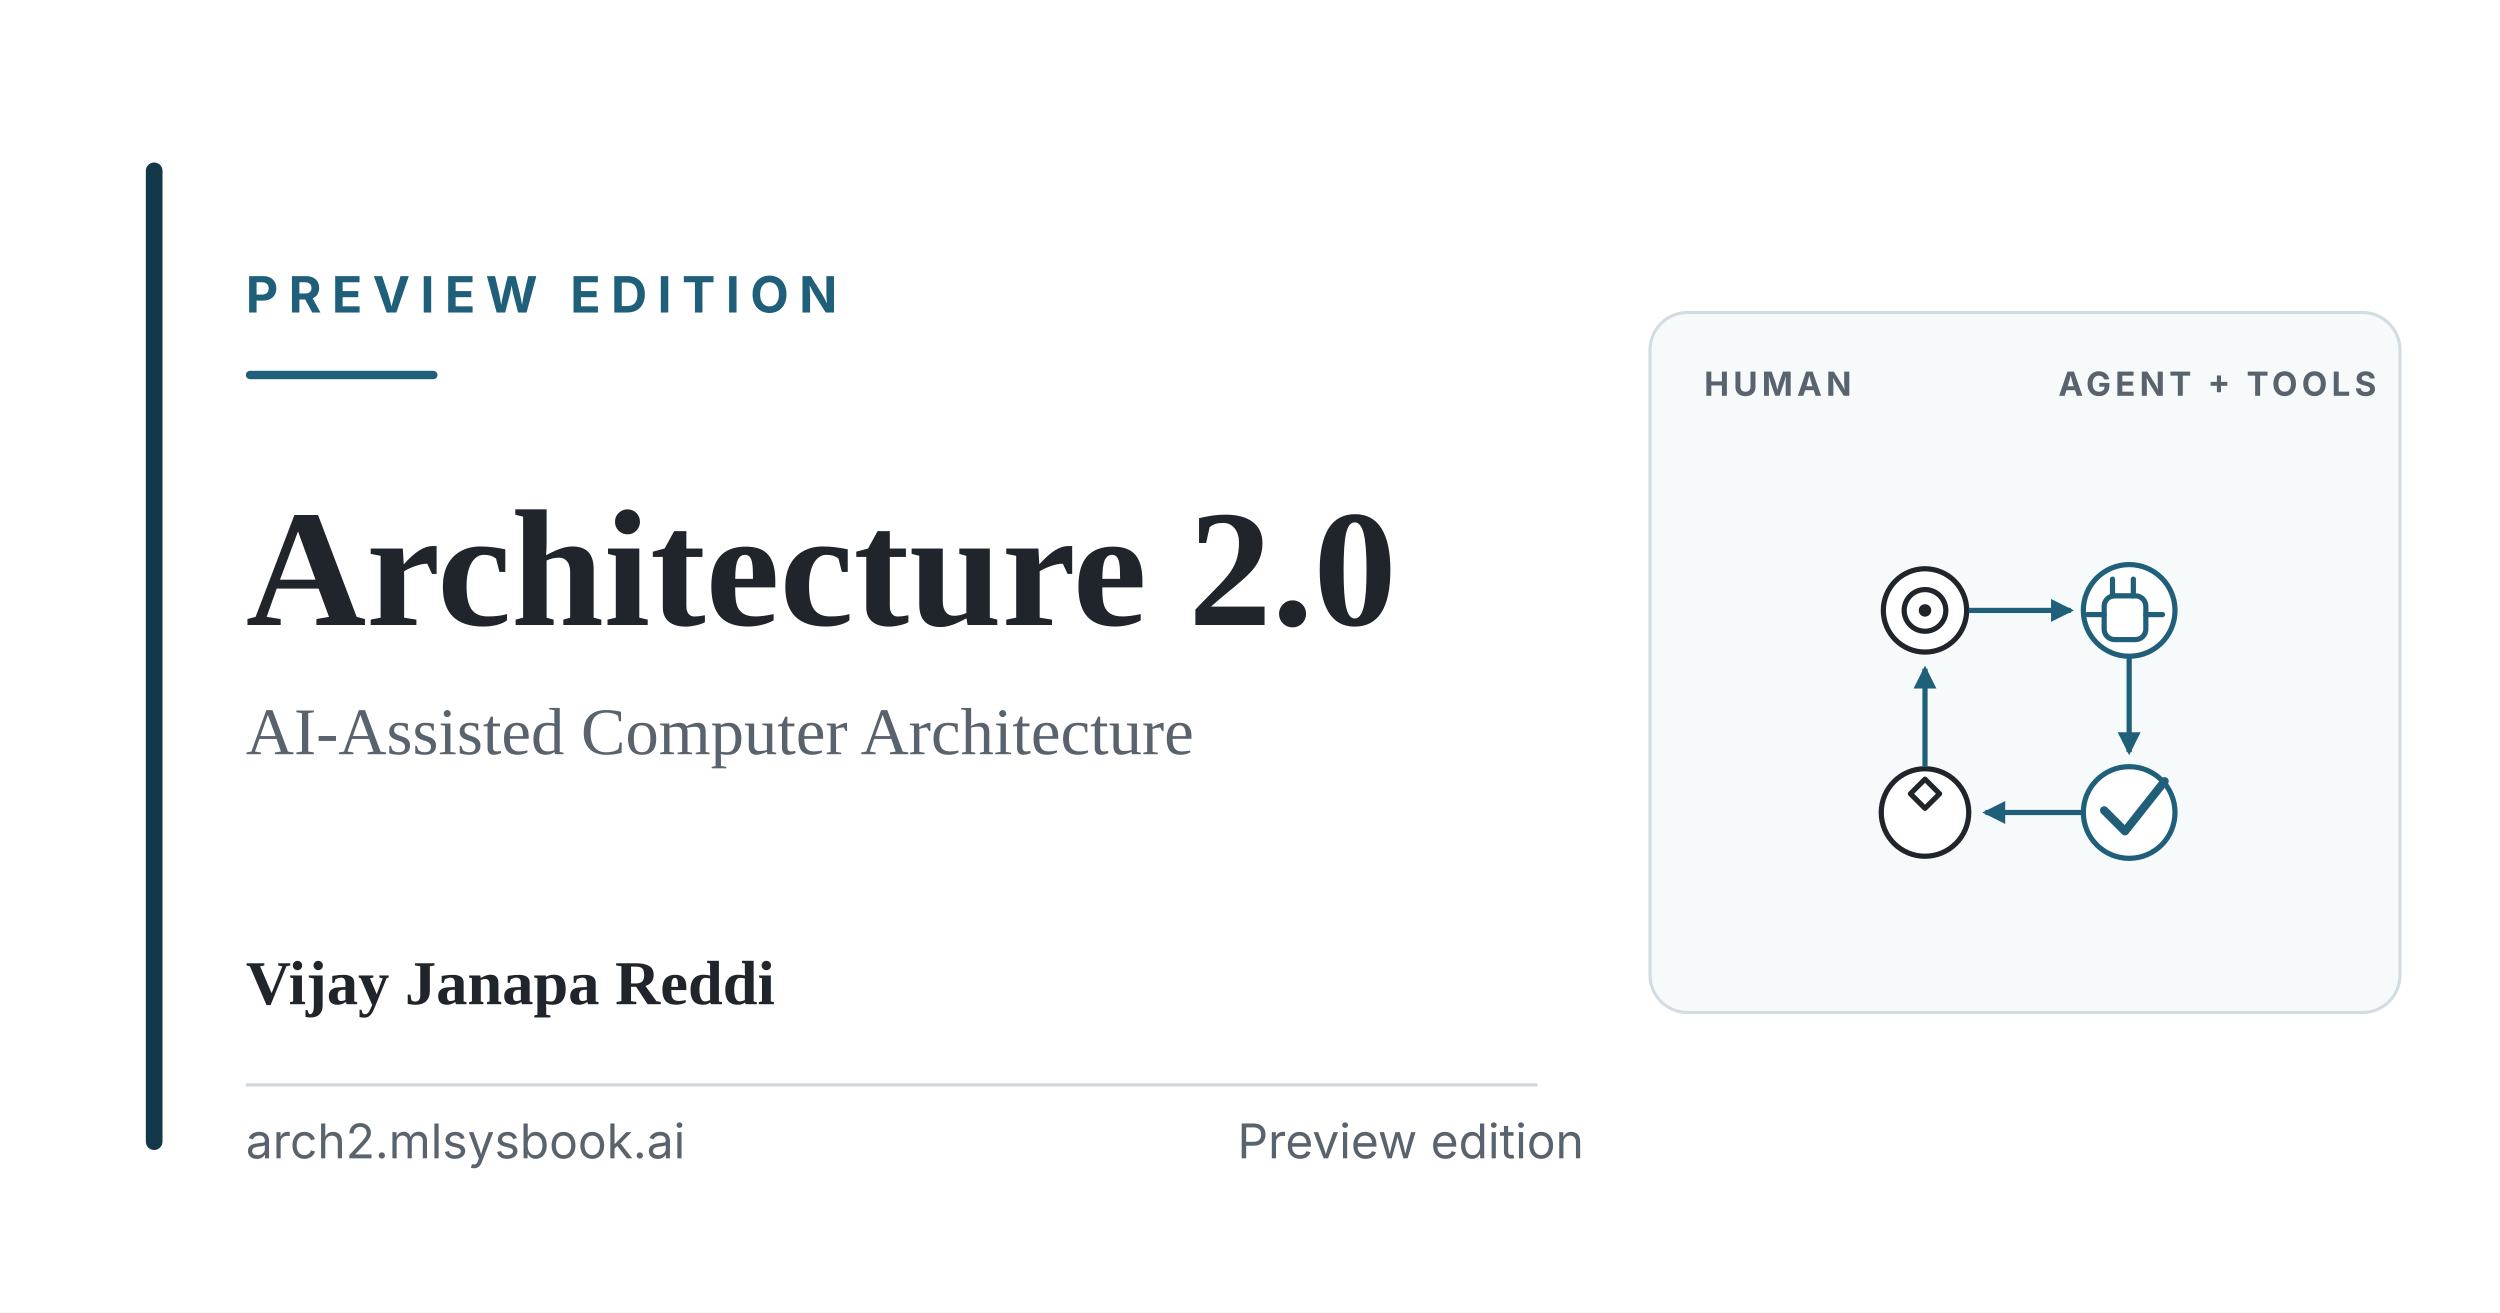
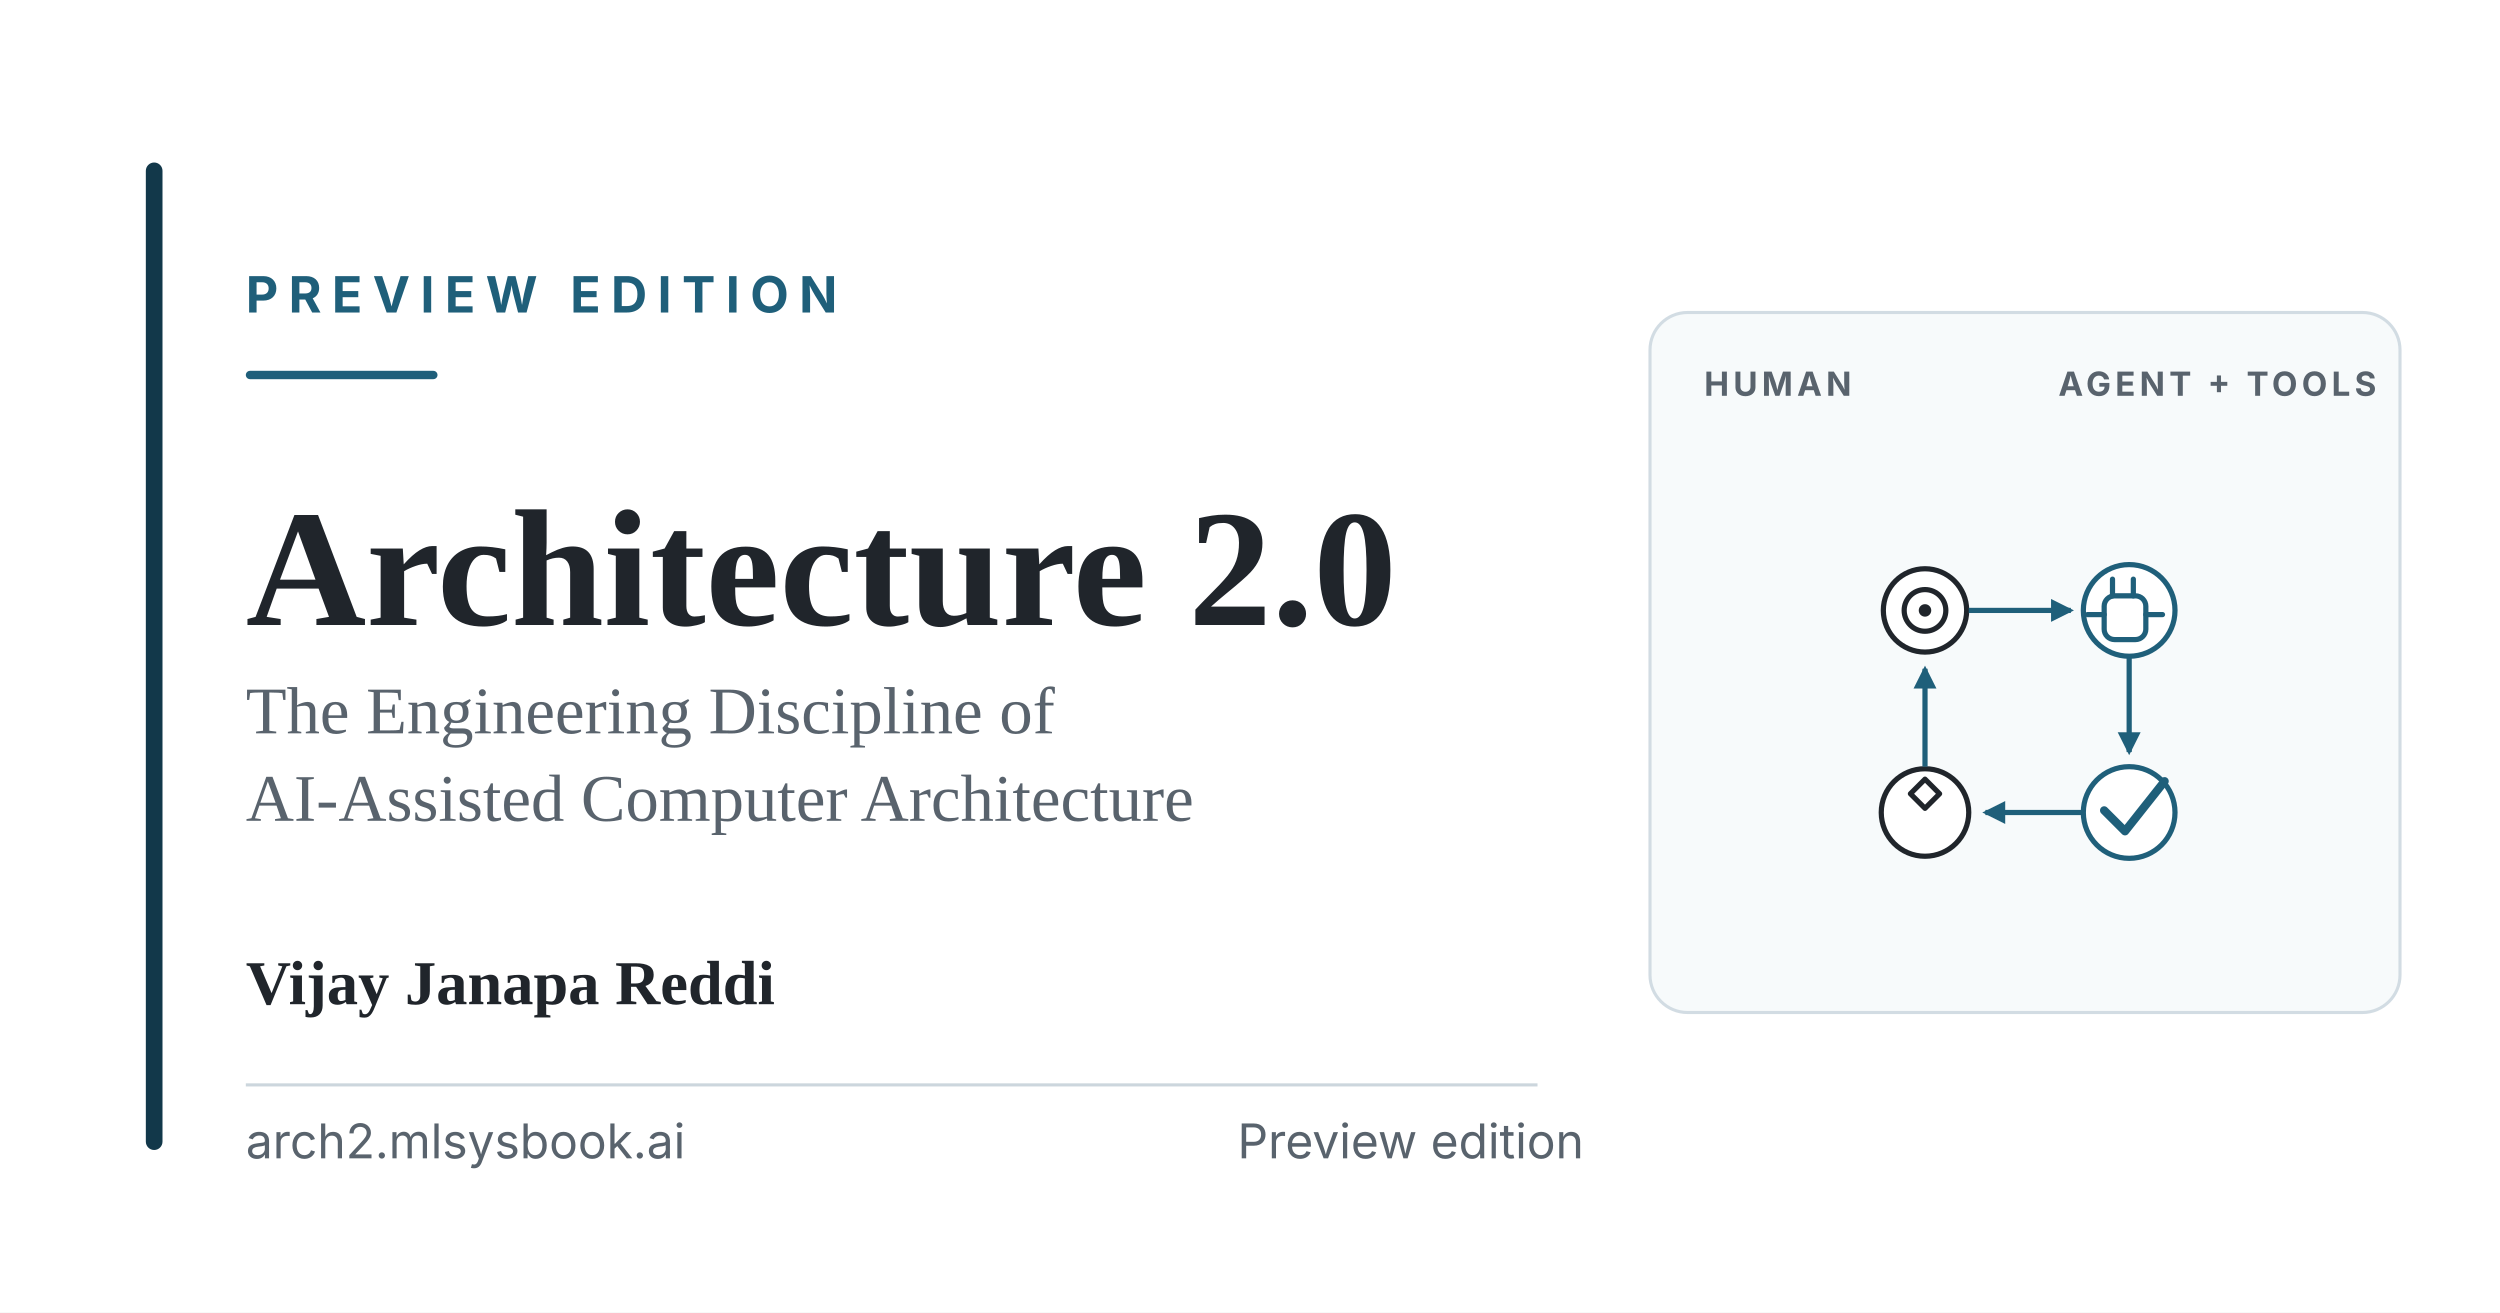
<svg xmlns="http://www.w3.org/2000/svg" viewBox="0 0 1200 630" role="img" aria-labelledby="title desc">
  <defs>
    <style>
      .serif { font-family: Georgia, "Times New Roman", serif; }
      .sans { font-family: Inter, -apple-system, BlinkMacSystemFont, "Segoe UI", sans-serif; }
      .title { fill: #20252B; font-weight: 700; }
      .muted { fill: #59636D; }
      .blue { fill: #1F5F7A; }
      .smallcaps { fill: #1F5F7A; font-family: Inter, -apple-system, BlinkMacSystemFont, "Segoe UI", sans-serif; font-size: 24px; font-weight: 750; letter-spacing: 5px; }
      .diagram-label { fill: #59636D; font-family: Inter, -apple-system, BlinkMacSystemFont, "Segoe UI", sans-serif; font-size: 16px; font-weight: 750; letter-spacing: 2px; }
    </style>
    <marker id="arrow" markerWidth="11" markerHeight="11" refX="9.5" refY="5.5" orient="auto" markerUnits="userSpaceOnUse">
      <path d="M0 0L11 5.5L0 11Z" fill="#1F5F7A" />
    </marker>
  </defs>
  <rect width="1200" height="630" fill="#FFFFFF" />
  <rect x="70" y="78" width="8" height="474" rx="4" fill="#12384A" />
  <text x="118" y="150" class="smallcaps">PREVIEW EDITION</text>
  <rect x="118" y="178" width="92" height="4" rx="2" fill="#1F5F7A" />
  <text x="118" y="300" class="serif title" font-size="80">Architecture 2.0</text>
-   <text x="118" y="362" class="serif muted" font-size="32">AI-Assisted Computer Architecture</text>
+   <text x="118" y="352" class="serif muted" font-size="32">The Engineering Discipline of</text>
+   <text x="118" y="394" class="serif muted" font-size="32">AI-Assisted Computer Architecture</text>
  <text x="118" y="482" class="serif title" font-size="30">Vijay Janapa Reddi</text>
  <rect x="118" y="520" width="620" height="1.5" fill="#CCD6DD" />
  <text x="118" y="556" class="sans muted" font-size="23">arch2.mlsysbook.ai</text>
  <text x="594" y="556" class="sans muted" font-size="23">Preview edition</text>
  <g transform="translate(792 150)">
    <rect x="0" y="0" width="360" height="336" rx="18" fill="#F7FAFB" stroke="#D2DCE3" stroke-width="1.5" />
    <text x="26" y="40" class="diagram-label">HUMAN</text>
    <text x="196" y="40" class="diagram-label">AGENT + TOOLS</text>
    <circle cx="132" cy="143" r="20" fill="#FFFFFF" stroke="#20252B" stroke-width="2.5" />
    <circle cx="132" cy="143" r="10" fill="none" stroke="#20252B" stroke-width="2.5" />
    <circle cx="132" cy="143" r="3" fill="#20252B" />
    <circle cx="230" cy="143" r="22" fill="#FFFFFF" stroke="#1F5F7A" stroke-width="2.5" />
    <path d="M223 136h10a5 5 0 0 1 5 5v11a5 5 0 0 1-5 5h-10a5 5 0 0 1-5-5v-11a5 5 0 0 1 5-5z" fill="none" stroke="#1F5F7A" stroke-width="2.5" />
    <path d="M222 136v-8M232 136v-8M218 145h-8M238 145h8" fill="none" stroke="#1F5F7A" stroke-width="2.5" stroke-linecap="round" />
    <circle cx="132" cy="240" r="21" fill="#FFFFFF" stroke="#20252B" stroke-width="2.5" />
    <path d="M125 231l7-7 7 7-7 7z" fill="none" stroke="#20252B" stroke-width="2.5" stroke-linejoin="round" />
    <circle cx="230" cy="240" r="22" fill="#FFFFFF" stroke="#1F5F7A" stroke-width="2.5" />
    <path d="M218 239l10 10 19-24" fill="none" stroke="#1F5F7A" stroke-width="4" stroke-linecap="round" stroke-linejoin="round" />
    <path d="M153 143H202" fill="none" stroke="#1F5F7A" stroke-width="2.5" marker-end="url(#arrow)" />
    <path d="M230 165V211" fill="none" stroke="#1F5F7A" stroke-width="2.5" marker-end="url(#arrow)" />
    <path d="M208 240H161" fill="none" stroke="#1F5F7A" stroke-width="2.5" marker-end="url(#arrow)" />
    <path d="M132 218V171" fill="none" stroke="#1F5F7A" stroke-width="2.5" marker-end="url(#arrow)" />
  </g>
</svg>
